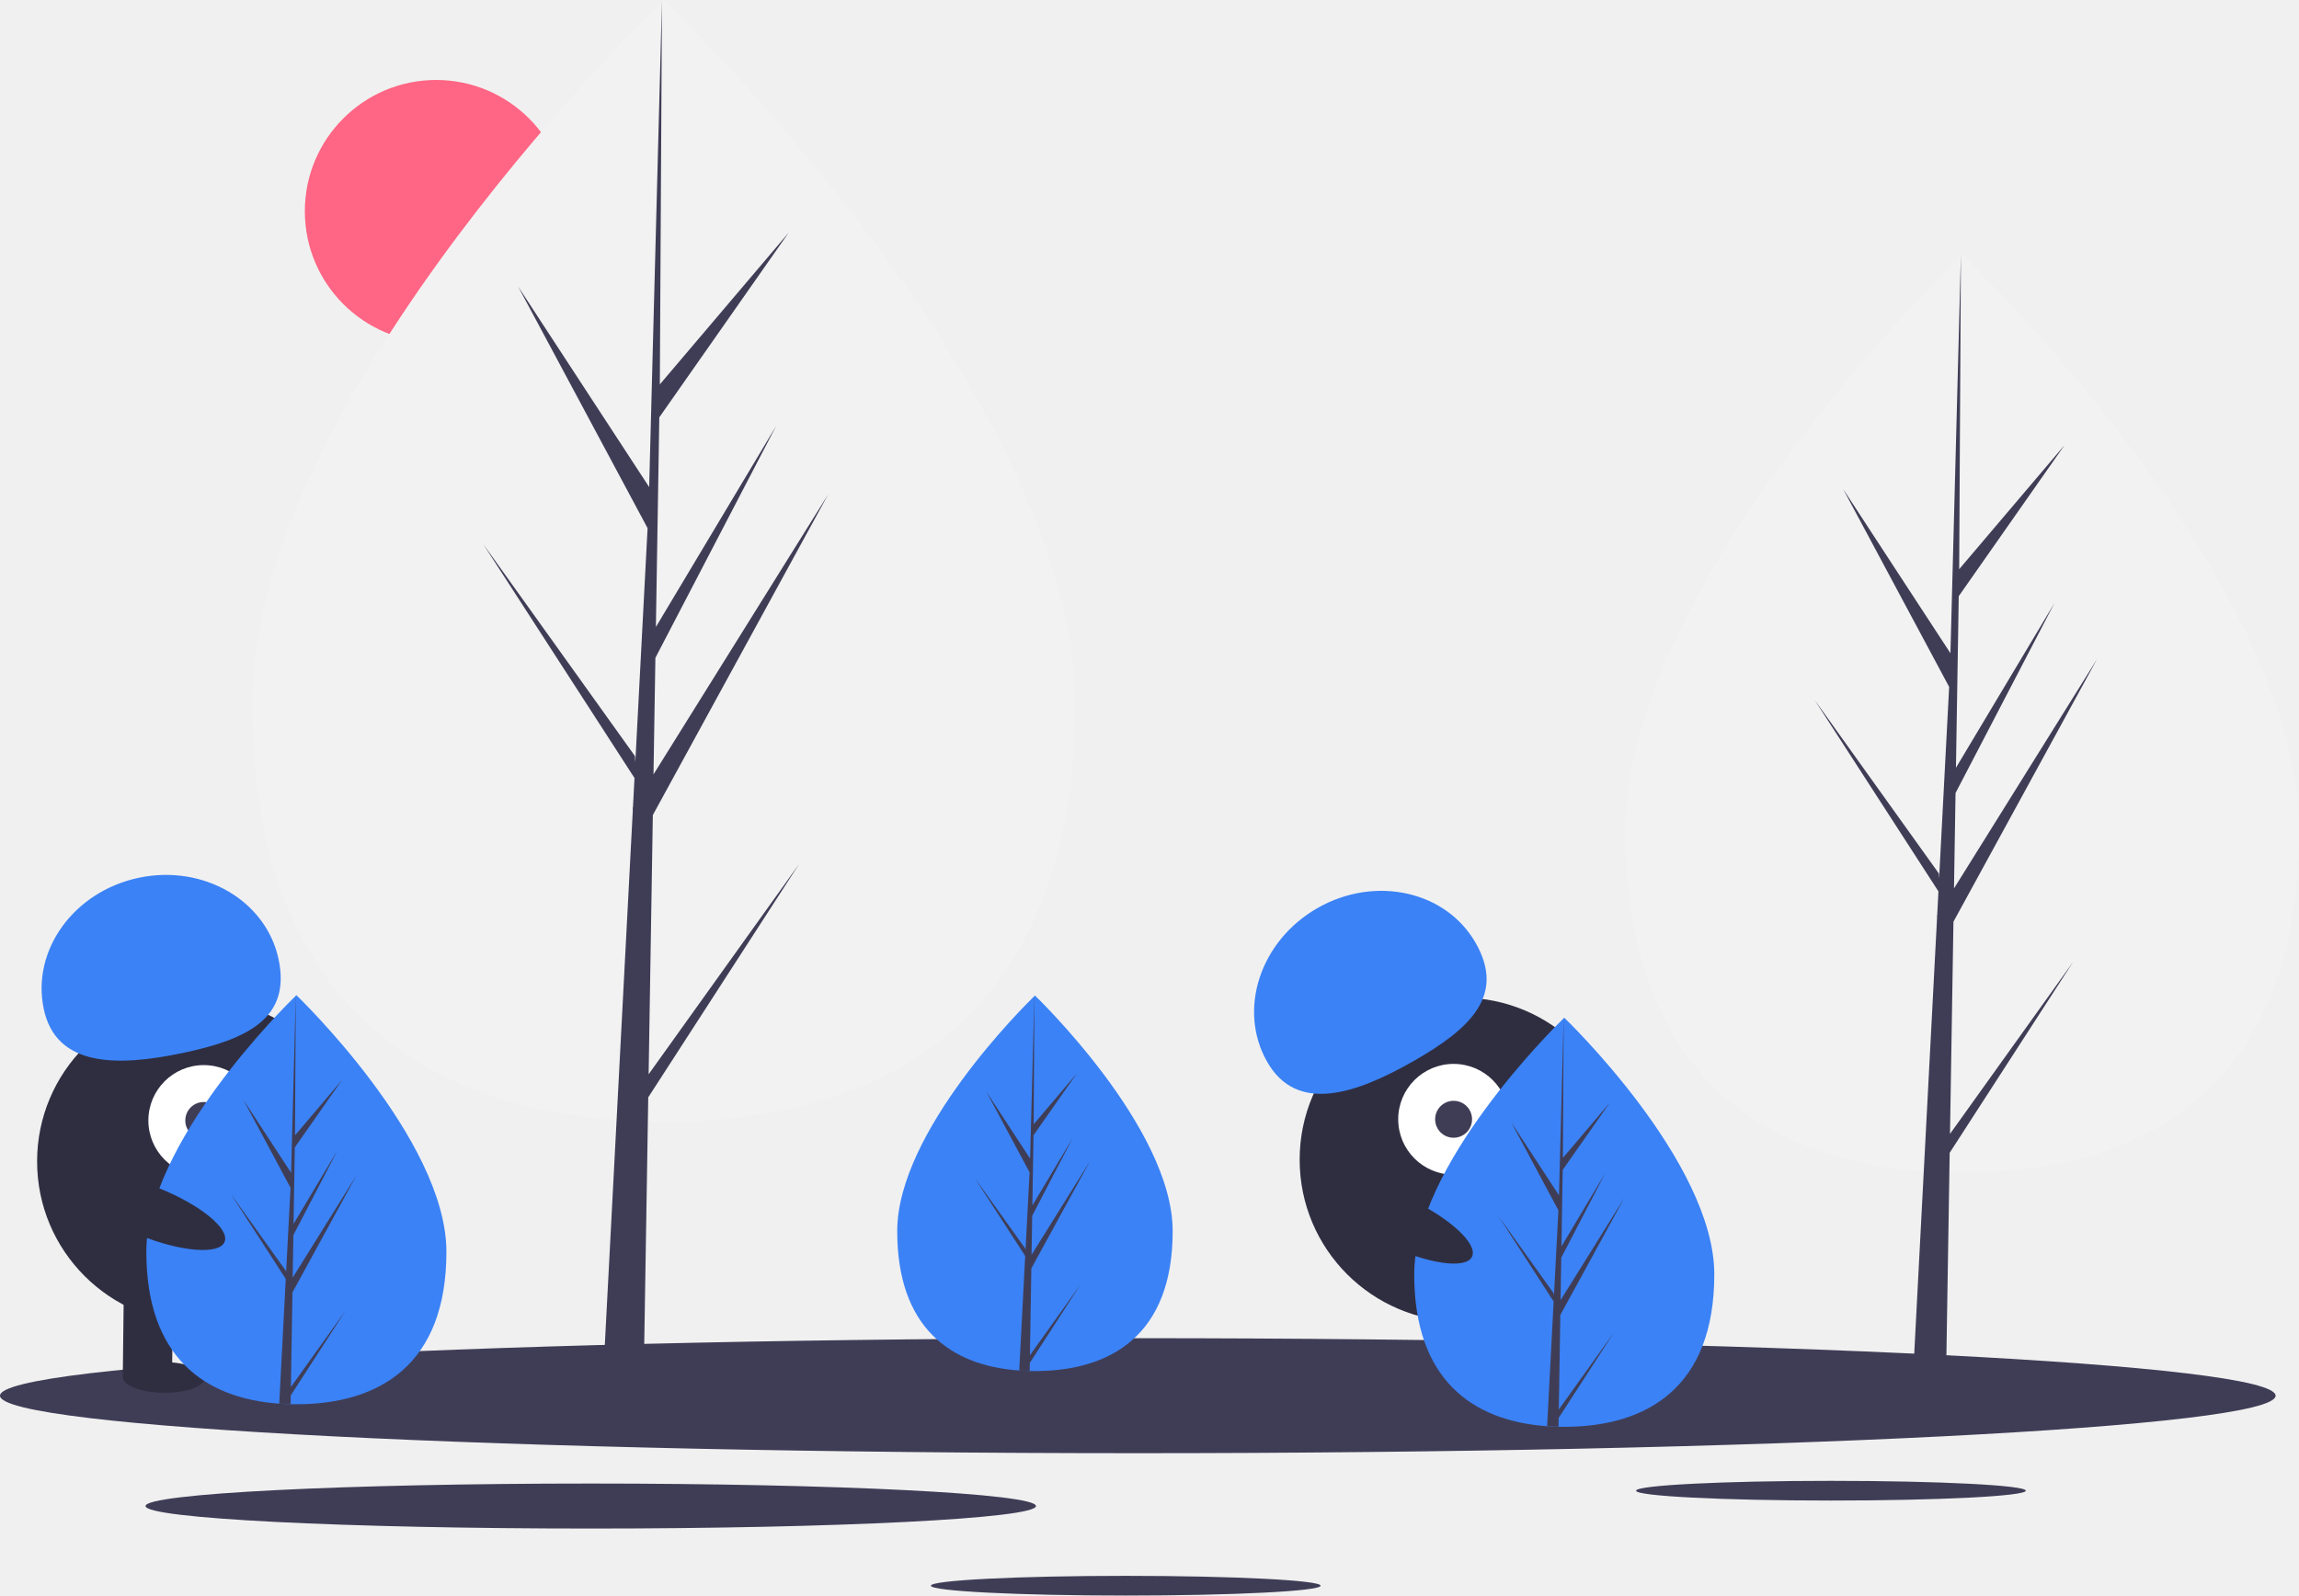
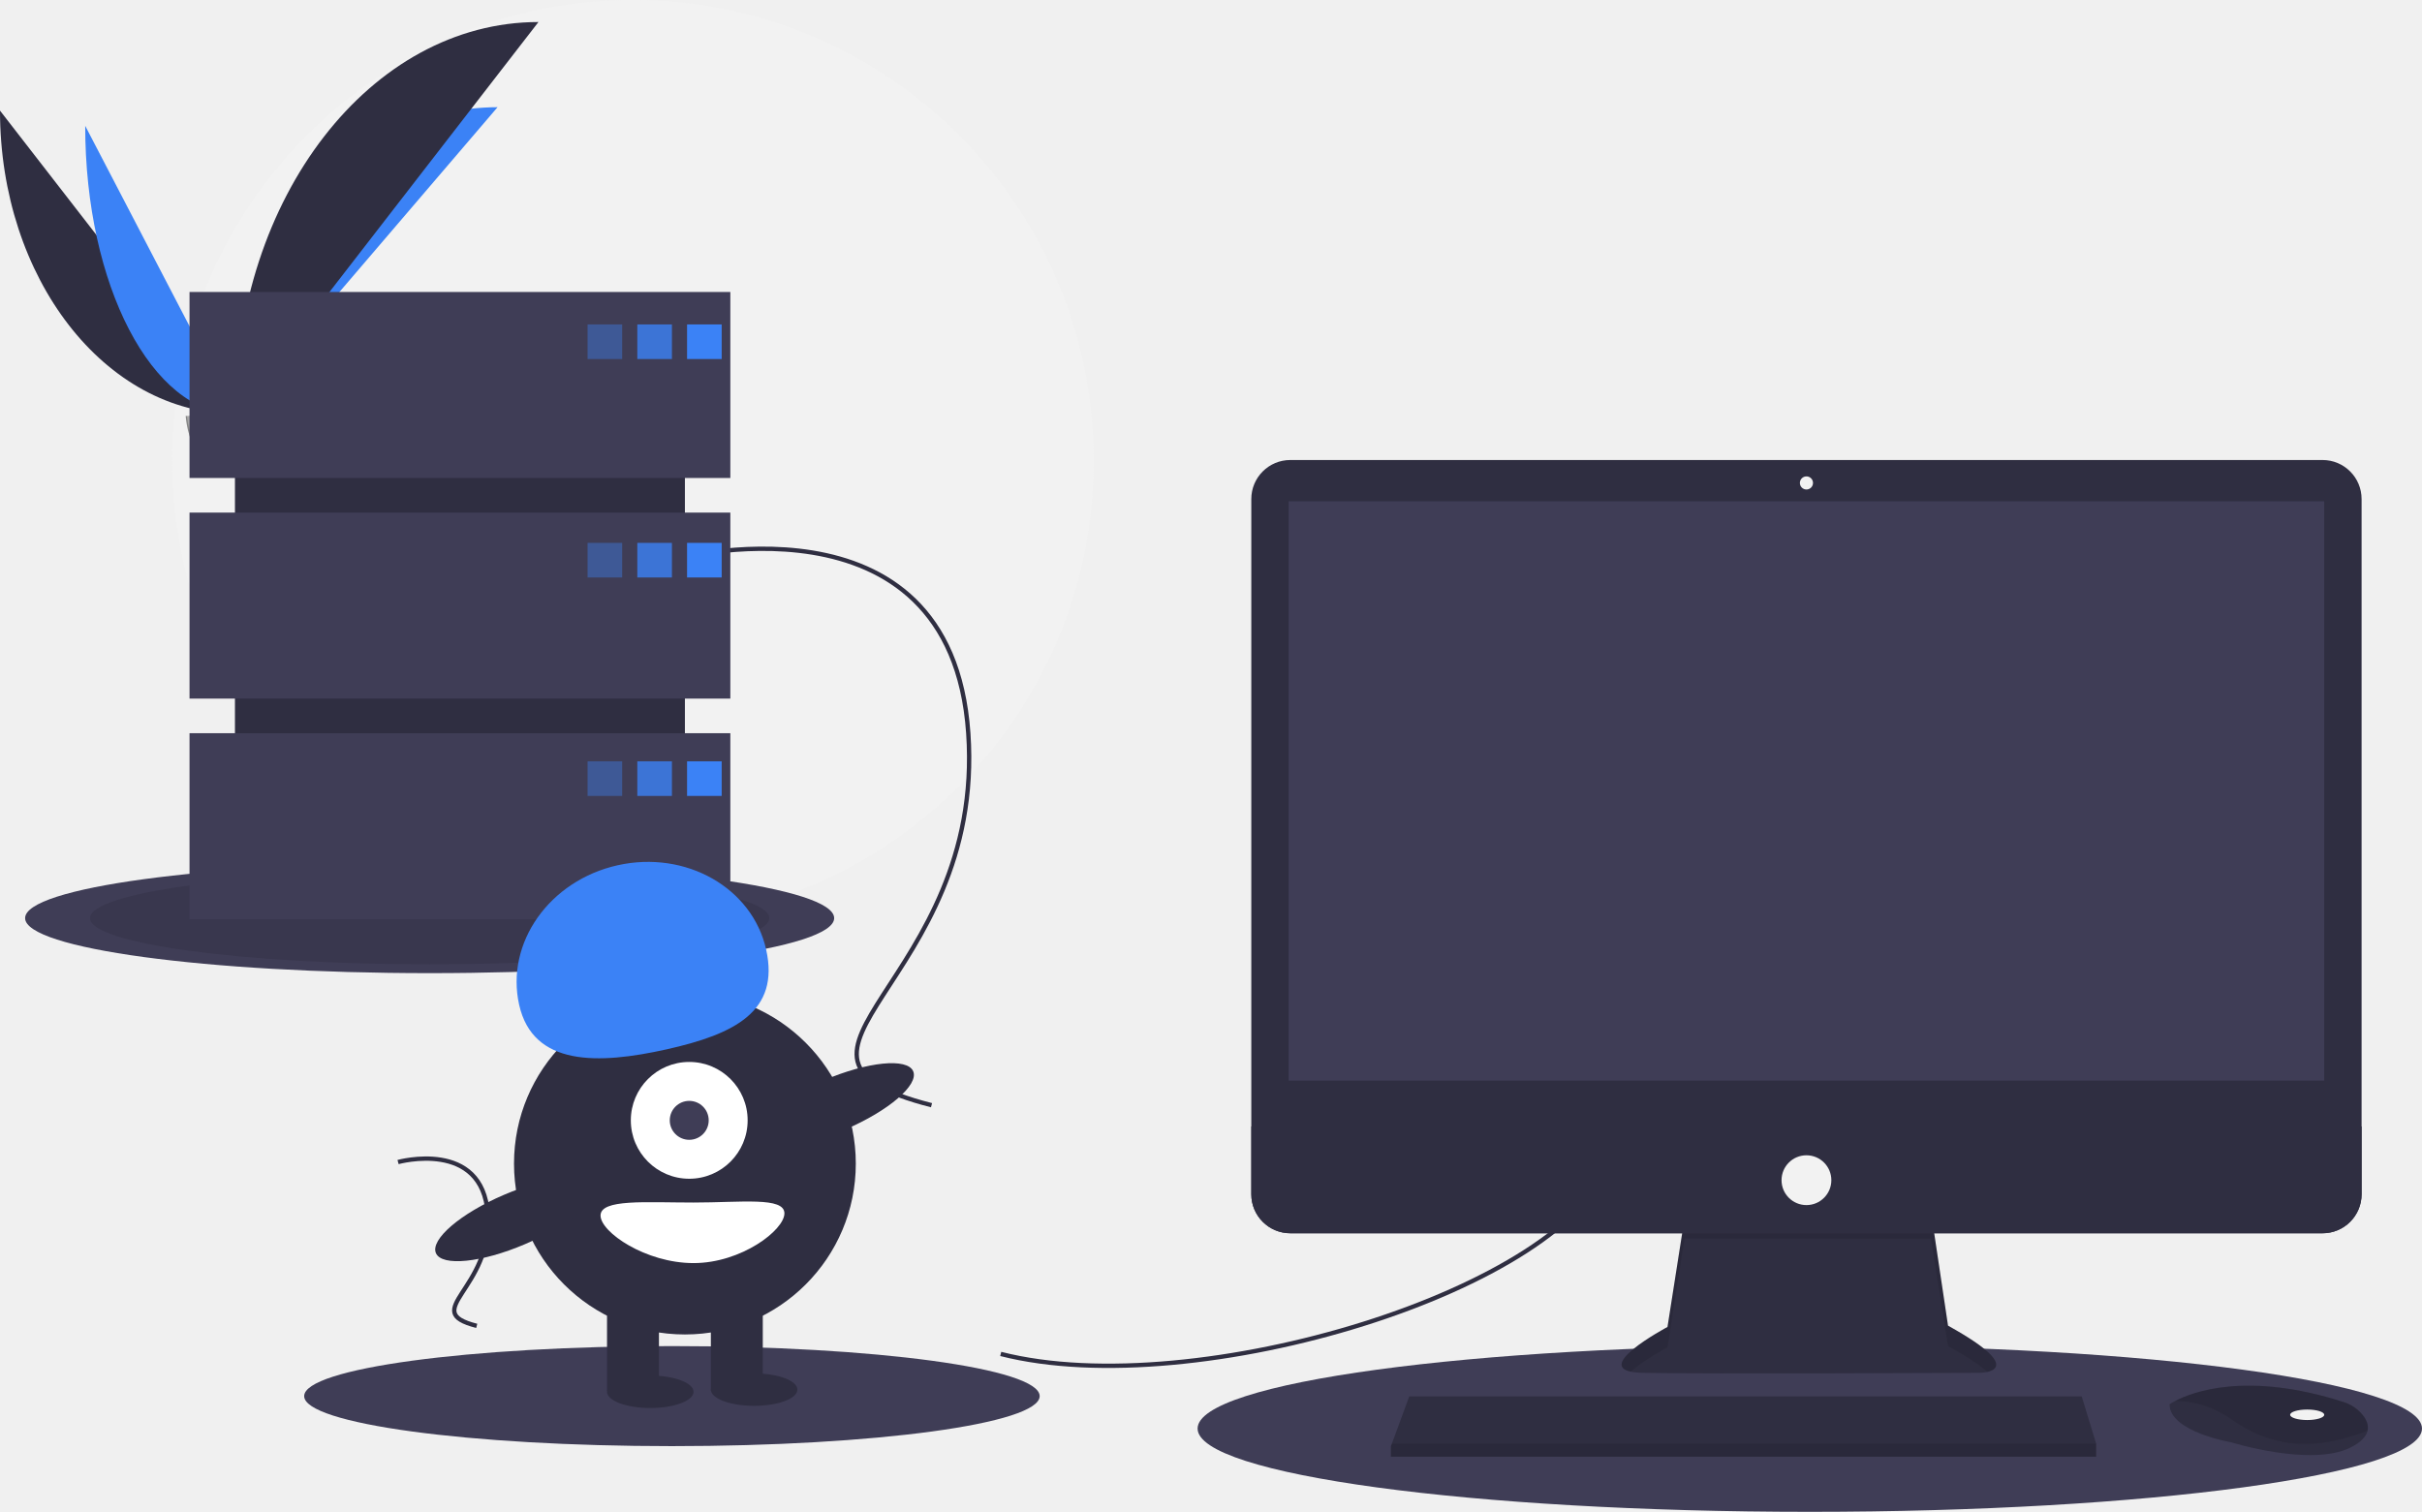
- <svg xmlns="http://www.w3.org/2000/svg" data-name="Layer 1" width="1120.592" height="777.916" viewBox="0 0 1120.592 777.916">
-   <circle cx="212.592" cy="103" r="64" fill="#ff6584" />
-   <path d="M563.68,404.164c0,151.011-89.774,203.739-200.516,203.739S162.649,555.175,162.649,404.164,363.165,61.042,363.165,61.042,563.68,253.152,563.68,404.164Z" transform="translate(-39.70387 -61.04208)" fill="#f2f2f2" />
-   <polygon points="316.156 523.761 318.21 397.378 403.674 241.024 318.532 377.552 319.455 320.725 378.357 207.605 319.699 305.687 319.699 305.687 321.359 203.481 384.433 113.423 321.621 187.409 322.658 0 316.138 248.096 316.674 237.861 252.547 139.704 315.646 257.508 309.671 371.654 309.493 368.625 235.565 265.329 309.269 379.328 308.522 393.603 308.388 393.818 308.449 394.99 293.29 684.589 313.544 684.589 315.974 535.005 389.496 421.285 316.156 523.761" fill="#3f3d56" />
-   <path d="M1160.296,466.014c0,123.61-73.484,166.77-164.132,166.77s-164.132-43.16-164.132-166.77S996.165,185.152,996.165,185.152,1160.296,342.404,1160.296,466.014Z" transform="translate(-39.70387 -61.04208)" fill="#f2f2f2" />
-   <polygon points="950.482 552.833 952.162 449.383 1022.119 321.4 952.426 433.154 953.182 386.639 1001.396 294.044 953.382 374.329 953.382 374.329 954.741 290.669 1006.369 216.952 954.954 277.514 955.804 124.11 950.467 327.188 950.906 318.811 898.414 238.464 950.064 334.893 945.173 428.327 945.027 425.847 884.514 341.294 944.844 434.608 944.232 446.293 944.123 446.469 944.173 447.428 931.764 684.478 948.343 684.478 950.332 562.037 1010.514 468.952 950.482 552.833" fill="#3f3d56" />
-   <ellipse cx="554.592" cy="680.479" rx="554.592" ry="28.034" fill="#3f3d56" />
-   <ellipse cx="892.445" cy="726.797" rx="94.989" ry="4.802" fill="#3f3d56" />
-   <ellipse cx="548.72" cy="773.114" rx="94.989" ry="4.802" fill="#3f3d56" />
-   <ellipse cx="287.944" cy="734.279" rx="217.014" ry="10.97" fill="#3f3d56" />
-   <circle cx="97.084" cy="566.27" r="79" fill="#2f2e41" />
-   <rect x="99.805" y="689.023" width="24" height="43" transform="translate(-31.32451 -62.31008) rotate(0.67509)" fill="#2f2e41" />
-   <rect x="147.802" y="689.589" width="24" height="43" transform="translate(-31.31452 -62.87555) rotate(0.67509)" fill="#2f2e41" />
-   <ellipse cx="119.546" cy="732.616" rx="7.5" ry="20" transform="translate(-654.1319 782.4795) rotate(-89.32491)" fill="#2f2e41" />
-   <ellipse cx="167.554" cy="732.182" rx="7.5" ry="20" transform="translate(-606.2547 830.0553) rotate(-89.32491)" fill="#2f2e41" />
-   <circle cx="99.319" cy="546.295" r="27" fill="#fff" />
-   <circle cx="99.319" cy="546.295" r="9" fill="#3f3d56" />
-   <path d="M61.026,552.946c-6.042-28.641,14.688-57.265,46.3-63.934s62.138,11.143,68.18,39.784-14.978,38.93-46.591,45.599S67.068,581.587,61.026,552.946Z" transform="translate(-39.70387 -61.04208)" fill="#3b82f6" />
-   <path d="M257.296,671.384c0,55.076-32.74,74.306-73.13,74.306q-1.404,0-2.803-.031c-1.871-.04-3.725-.129-5.556-.254-36.451-2.58-64.771-22.799-64.771-74.021,0-53.008,67.739-119.896,72.827-124.846l.009-.009c.196-.192.294-.285.294-.285S257.296,616.308,257.296,671.384Z" transform="translate(-39.70387 -61.04208)" fill="#3b82f6" />
-   <path d="M181.502,737.265l26.747-37.374-26.814,41.477-.071,4.291c-1.871-.04-3.725-.129-5.556-.254l2.883-55.103-.022-.428.049-.08.272-5.204-26.881-41.58,26.965,37.677.062,1.105,2.179-41.633-23.013-42.966,23.294,35.658,2.268-86.314.009-.294v.285l-.379,68.064,22.911-26.983-23.004,32.847-.606,37.276L204.185,621.958l-21.48,41.259-.339,20.723,31.056-49.791-31.171,57.023Z" transform="translate(-39.70387 -61.04208)" fill="#3f3d56" />
-   <circle cx="712.485" cy="565.415" r="79" fill="#2f2e41" />
-   <rect x="741.777" y="691.824" width="24" height="43" transform="translate(-215.9946 191.864) rotate(-17.08345)" fill="#2f2e41" />
-   <rect x="787.659" y="677.723" width="24" height="43" transform="matrix(0.95588, -0.29376, 0.29376, 0.95588, -209.8279, 204.7204)" fill="#2f2e41" />
-   <ellipse cx="767.887" cy="732.003" rx="20" ry="7.5" transform="translate(-220.8593 196.8331) rotate(-17.08345)" fill="#2f2e41" />
-   <ellipse cx="813.475" cy="716.946" rx="20" ry="7.5" transform="translate(-214.4248 209.561) rotate(-17.08345)" fill="#2f2e41" />
-   <circle cx="708.522" cy="545.71" r="27" fill="#fff" />
-   <circle cx="708.522" cy="545.71" r="9" fill="#3f3d56" />
-   <path d="M657.355,578.743c-14.49-25.433-3.478-59.016,24.594-75.009s62.576-8.341,77.065,17.093-2.391,41.644-30.463,57.637S671.845,604.176,657.355,578.743Z" transform="translate(-39.70387 -61.04208)" fill="#3b82f6" />
-   <path d="M611.296,661.299c0,50.557-30.054,68.21-67.13,68.21q-1.288,0-2.573-.029c-1.718-.037-3.419-.119-5.1-.233-33.461-2.368-59.457-20.929-59.457-67.948,0-48.659,62.181-110.059,66.852-114.603l.008-.008c.18-.176.27-.262.27-.262S611.296,610.742,611.296,661.299Z" transform="translate(-39.70387 -61.04208)" fill="#3b82f6" />
-   <path d="M541.72,721.774l24.553-34.307-24.614,38.074-.065,3.939c-1.718-.037-3.419-.119-5.1-.233l2.646-50.582-.02-.393.045-.074.249-4.777-24.675-38.168,24.753,34.585.057,1.014,2-38.217-21.125-39.44L541.806,625.928l2.082-79.232.008-.27v.262l-.348,62.48,21.031-24.769-21.117,30.152-.556,34.217,19.636-32.839-19.718,37.874-.311,19.023,28.508-45.706-28.614,52.344Z" transform="translate(-39.70387 -61.04208)" fill="#3f3d56" />
-   <path d="M875.296,682.384c0,55.076-32.74,74.306-73.13,74.306q-1.403,0-2.803-.031c-1.871-.04-3.725-.129-5.556-.254-36.451-2.58-64.771-22.799-64.771-74.021,0-53.008,67.739-119.896,72.827-124.846l.009-.009c.196-.192.294-.285.294-.285S875.296,627.308,875.296,682.384Z" transform="translate(-39.70387 -61.04208)" fill="#3b82f6" />
-   <path d="M799.502,748.265l26.747-37.374-26.814,41.477-.071,4.291c-1.871-.04-3.725-.129-5.556-.254l2.883-55.103-.022-.428.049-.08.272-5.204L770.108,654.011l26.965,37.677.062,1.105,2.179-41.633-23.013-42.966,23.294,35.658,2.268-86.314.009-.294v.285l-.379,68.064,22.911-26.983-23.004,32.847-.606,37.276L822.185,632.958l-21.48,41.259-.339,20.723,31.056-49.791-31.171,57.023Z" transform="translate(-39.70387 -61.04208)" fill="#3f3d56" />
-   <ellipse cx="721.517" cy="656.822" rx="12.4" ry="39.5" transform="translate(-220.8352 966.2232) rotate(-64.62574)" fill="#2f2e41" />
-   <ellipse cx="112.517" cy="651.822" rx="12.4" ry="39.5" transform="translate(-574.0794 452.7137) rotate(-68.15829)" fill="#2f2e41" />
+ <svg xmlns="http://www.w3.org/2000/svg" data-name="Layer 1" width="1119.609" height="699" viewBox="0 0 1119.609 699">
+   <circle cx="292.609" cy="213" r="213" fill="#f2f2f2" />
+   <path d="M31.391,151.642c0,77.498,48.618,140.208,108.701,140.208" transform="translate(-31.39089 -100.5)" fill="#2f2e41" />
+   <path d="M140.092,291.851c0-78.369,54.255-141.784,121.304-141.784" transform="translate(-31.39089 -100.5)" fill="#3b82f6" />
+   <path d="M70.775,158.668c0,73.615,31.003,133.183,69.316,133.183" transform="translate(-31.39089 -100.5)" fill="#3b82f6" />
+   <path d="M140.092,291.851c0-100.138,62.71-181.168,140.208-181.168" transform="translate(-31.39089 -100.5)" fill="#2f2e41" />
+   <path d="M117.224,292.839s15.416-.475,20.061-3.783,23.713-7.258,24.866-1.953,23.167,26.388,5.763,26.529-40.439-2.711-45.076-5.535S117.224,292.839,117.224,292.839Z" transform="translate(-31.39089 -100.5)" fill="#a8a8a8" />
+   <path d="M168.224,311.785c-17.404.14-40.439-2.711-45.076-5.535-3.531-2.151-4.938-9.869-5.409-13.43-.326.014-.515.02-.515.02s.976,12.433,5.613,15.257,27.672,5.676,45.076,5.535c5.024-.041,6.759-1.828,6.664-4.475C173.879,310.756,171.963,311.755,168.224,311.785Z" transform="translate(-31.39089 -100.5)" opacity="0.2" />
+   <ellipse cx="198.609" cy="424.5" rx="187" ry="25.44" fill="#3f3d56" />
+   <ellipse cx="198.609" cy="424.5" rx="157" ry="21.359" opacity="0.1" />
+   <ellipse cx="836.609" cy="660.5" rx="283" ry="38.5" fill="#3f3d56" />
+   <ellipse cx="310.609" cy="645.5" rx="170" ry="23.127" fill="#3f3d56" />
+   <path d="M494,726.5c90,23,263-30,282-90" transform="translate(-31.39089 -100.5)" fill="none" stroke="#2f2e41" stroke-miterlimit="10" stroke-width="2" />
+   <path d="M341,359.5s130-36,138,80-107,149-17,172" transform="translate(-31.39089 -100.5)" fill="none" stroke="#2f2e41" stroke-miterlimit="10" stroke-width="2" />
+   <path d="M215.402,637.783s39.072-10.82,41.477,24.044-32.16,44.783-5.109,51.696" transform="translate(-31.39089 -100.5)" fill="none" stroke="#2f2e41" stroke-miterlimit="10" stroke-width="2" />
+   <path d="M810.096,663.74,802.218,714.035s-38.782,20.603-11.513,21.209,155.733,0,155.733,0,24.845,0-14.543-21.815l-7.878-52.719Z" transform="translate(-31.39089 -100.5)" fill="#2f2e41" />
+   <path d="M785.219,734.698c6.193-5.51,16.999-11.252,16.999-11.252l7.878-50.295,113.922.107,7.878,49.582c9.185,5.087,14.875,8.987,18.204,11.978,5.059-1.154,10.587-5.444-18.204-21.389l-7.878-52.719-113.922,3.03L802.218,714.035S769.63,731.35,785.219,734.698Z" transform="translate(-31.39089 -100.5)" opacity="0.1" />
+   <rect x="578.433" y="212.689" width="513.253" height="357.52" rx="18.046" fill="#2f2e41" />
+   <rect x="595.703" y="231.777" width="478.713" height="267.837" fill="#3f3d56" />
+   <circle cx="835.059" cy="223.293" r="3.03" fill="#f2f2f2" />
+   <path d="M1123.077,621.322V652.663a18.043,18.043,0,0,1-18.046,18.046H627.869A18.043,18.043,0,0,1,609.824,652.663V621.322Z" transform="translate(-31.39089 -100.5)" fill="#2f2e41" />
+   <polygon points="968.978 667.466 968.978 673.526 642.968 673.526 642.968 668.678 643.417 667.466 651.452 645.651 962.312 645.651 968.978 667.466" fill="#2f2e41" />
+   <path d="M1125.828,762.034c-.594,2.539-2.836,5.217-7.902,7.75-18.179,9.089-55.143-2.424-55.143-2.424s-28.48-4.848-28.48-17.573a22.725,22.725,0,0,1,2.497-1.485c7.643-4.044,32.984-14.021,77.918.422a18.739,18.739,0,0,1,8.541,5.597C1125.079,756.454,1126.507,759.157,1125.828,762.034Z" transform="translate(-31.39089 -100.5)" fill="#2f2e41" />
+   <path d="M1125.828,762.034c-22.251,8.526-42.084,9.162-62.439-4.975-10.265-7.126-19.591-8.89-26.59-8.756,7.643-4.044,32.984-14.021,77.918.422a18.739,18.739,0,0,1,8.541,5.597C1125.079,756.454,1126.507,759.157,1125.828,762.034Z" transform="translate(-31.39089 -100.5)" opacity="0.1" />
+   <ellipse cx="1066.538" cy="654.135" rx="7.878" ry="2.424" fill="#f2f2f2" />
+   <circle cx="835.059" cy="545.667" r="11.513" fill="#f2f2f2" />
+   <polygon points="968.978 667.466 968.978 673.526 642.968 673.526 642.968 668.678 643.417 667.466 968.978 667.466" opacity="0.1" />
+   <rect x="108.609" y="159" width="208" height="242" fill="#2f2e41" />
+   <rect x="87.609" y="135" width="250" height="86" fill="#3f3d56" />
+   <rect x="87.609" y="237" width="250" height="86" fill="#3f3d56" />
+   <rect x="87.609" y="339" width="250" height="86" fill="#3f3d56" />
+   <rect x="271.609" y="150" width="16" height="16" fill="#3b82f6" opacity="0.4" />
+   <rect x="294.609" y="150" width="16" height="16" fill="#3b82f6" opacity="0.8" />
+   <rect x="317.609" y="150" width="16" height="16" fill="#3b82f6" />
+   <rect x="271.609" y="251" width="16" height="16" fill="#3b82f6" opacity="0.4" />
+   <rect x="294.609" y="251" width="16" height="16" fill="#3b82f6" opacity="0.8" />
+   <rect x="317.609" y="251" width="16" height="16" fill="#3b82f6" />
+   <rect x="271.609" y="352" width="16" height="16" fill="#3b82f6" opacity="0.4" />
+   <rect x="294.609" y="352" width="16" height="16" fill="#3b82f6" opacity="0.8" />
+   <rect x="317.609" y="352" width="16" height="16" fill="#3b82f6" />
+   <circle cx="316.609" cy="538" r="79" fill="#2f2e41" />
+   <rect x="280.609" y="600" width="24" height="43" fill="#2f2e41" />
+   <rect x="328.609" y="600" width="24" height="43" fill="#2f2e41" />
+   <ellipse cx="300.609" cy="643.5" rx="20" ry="7.5" fill="#2f2e41" />
+   <ellipse cx="348.609" cy="642.5" rx="20" ry="7.5" fill="#2f2e41" />
+   <circle cx="318.609" cy="518" r="27" fill="#fff" />
+   <circle cx="318.609" cy="518" r="9" fill="#3f3d56" />
+   <path d="M271.367,565.032c-6.379-28.568,14.012-57.434,45.544-64.475s62.265,10.41,68.644,38.978-14.519,39.104-46.051,46.145S277.746,593.6,271.367,565.032Z" transform="translate(-31.39089 -100.5)" fill="#3b82f6" />
+   <ellipse cx="417.215" cy="611.344" rx="39.5" ry="12.4" transform="translate(-238.2867 112.9804) rotate(-23.17116)" fill="#2f2e41" />
+   <ellipse cx="269.215" cy="664.344" rx="39.5" ry="12.4" transform="translate(-271.0797 59.02084) rotate(-23.17116)" fill="#2f2e41" />
+   <path d="M394,661.5c0,7.732-19.909,23-42,23s-43-14.268-43-22,20.909-6,43-6S394,653.768,394,661.5Z" transform="translate(-31.39089 -100.5)" fill="#fff" />
</svg>
